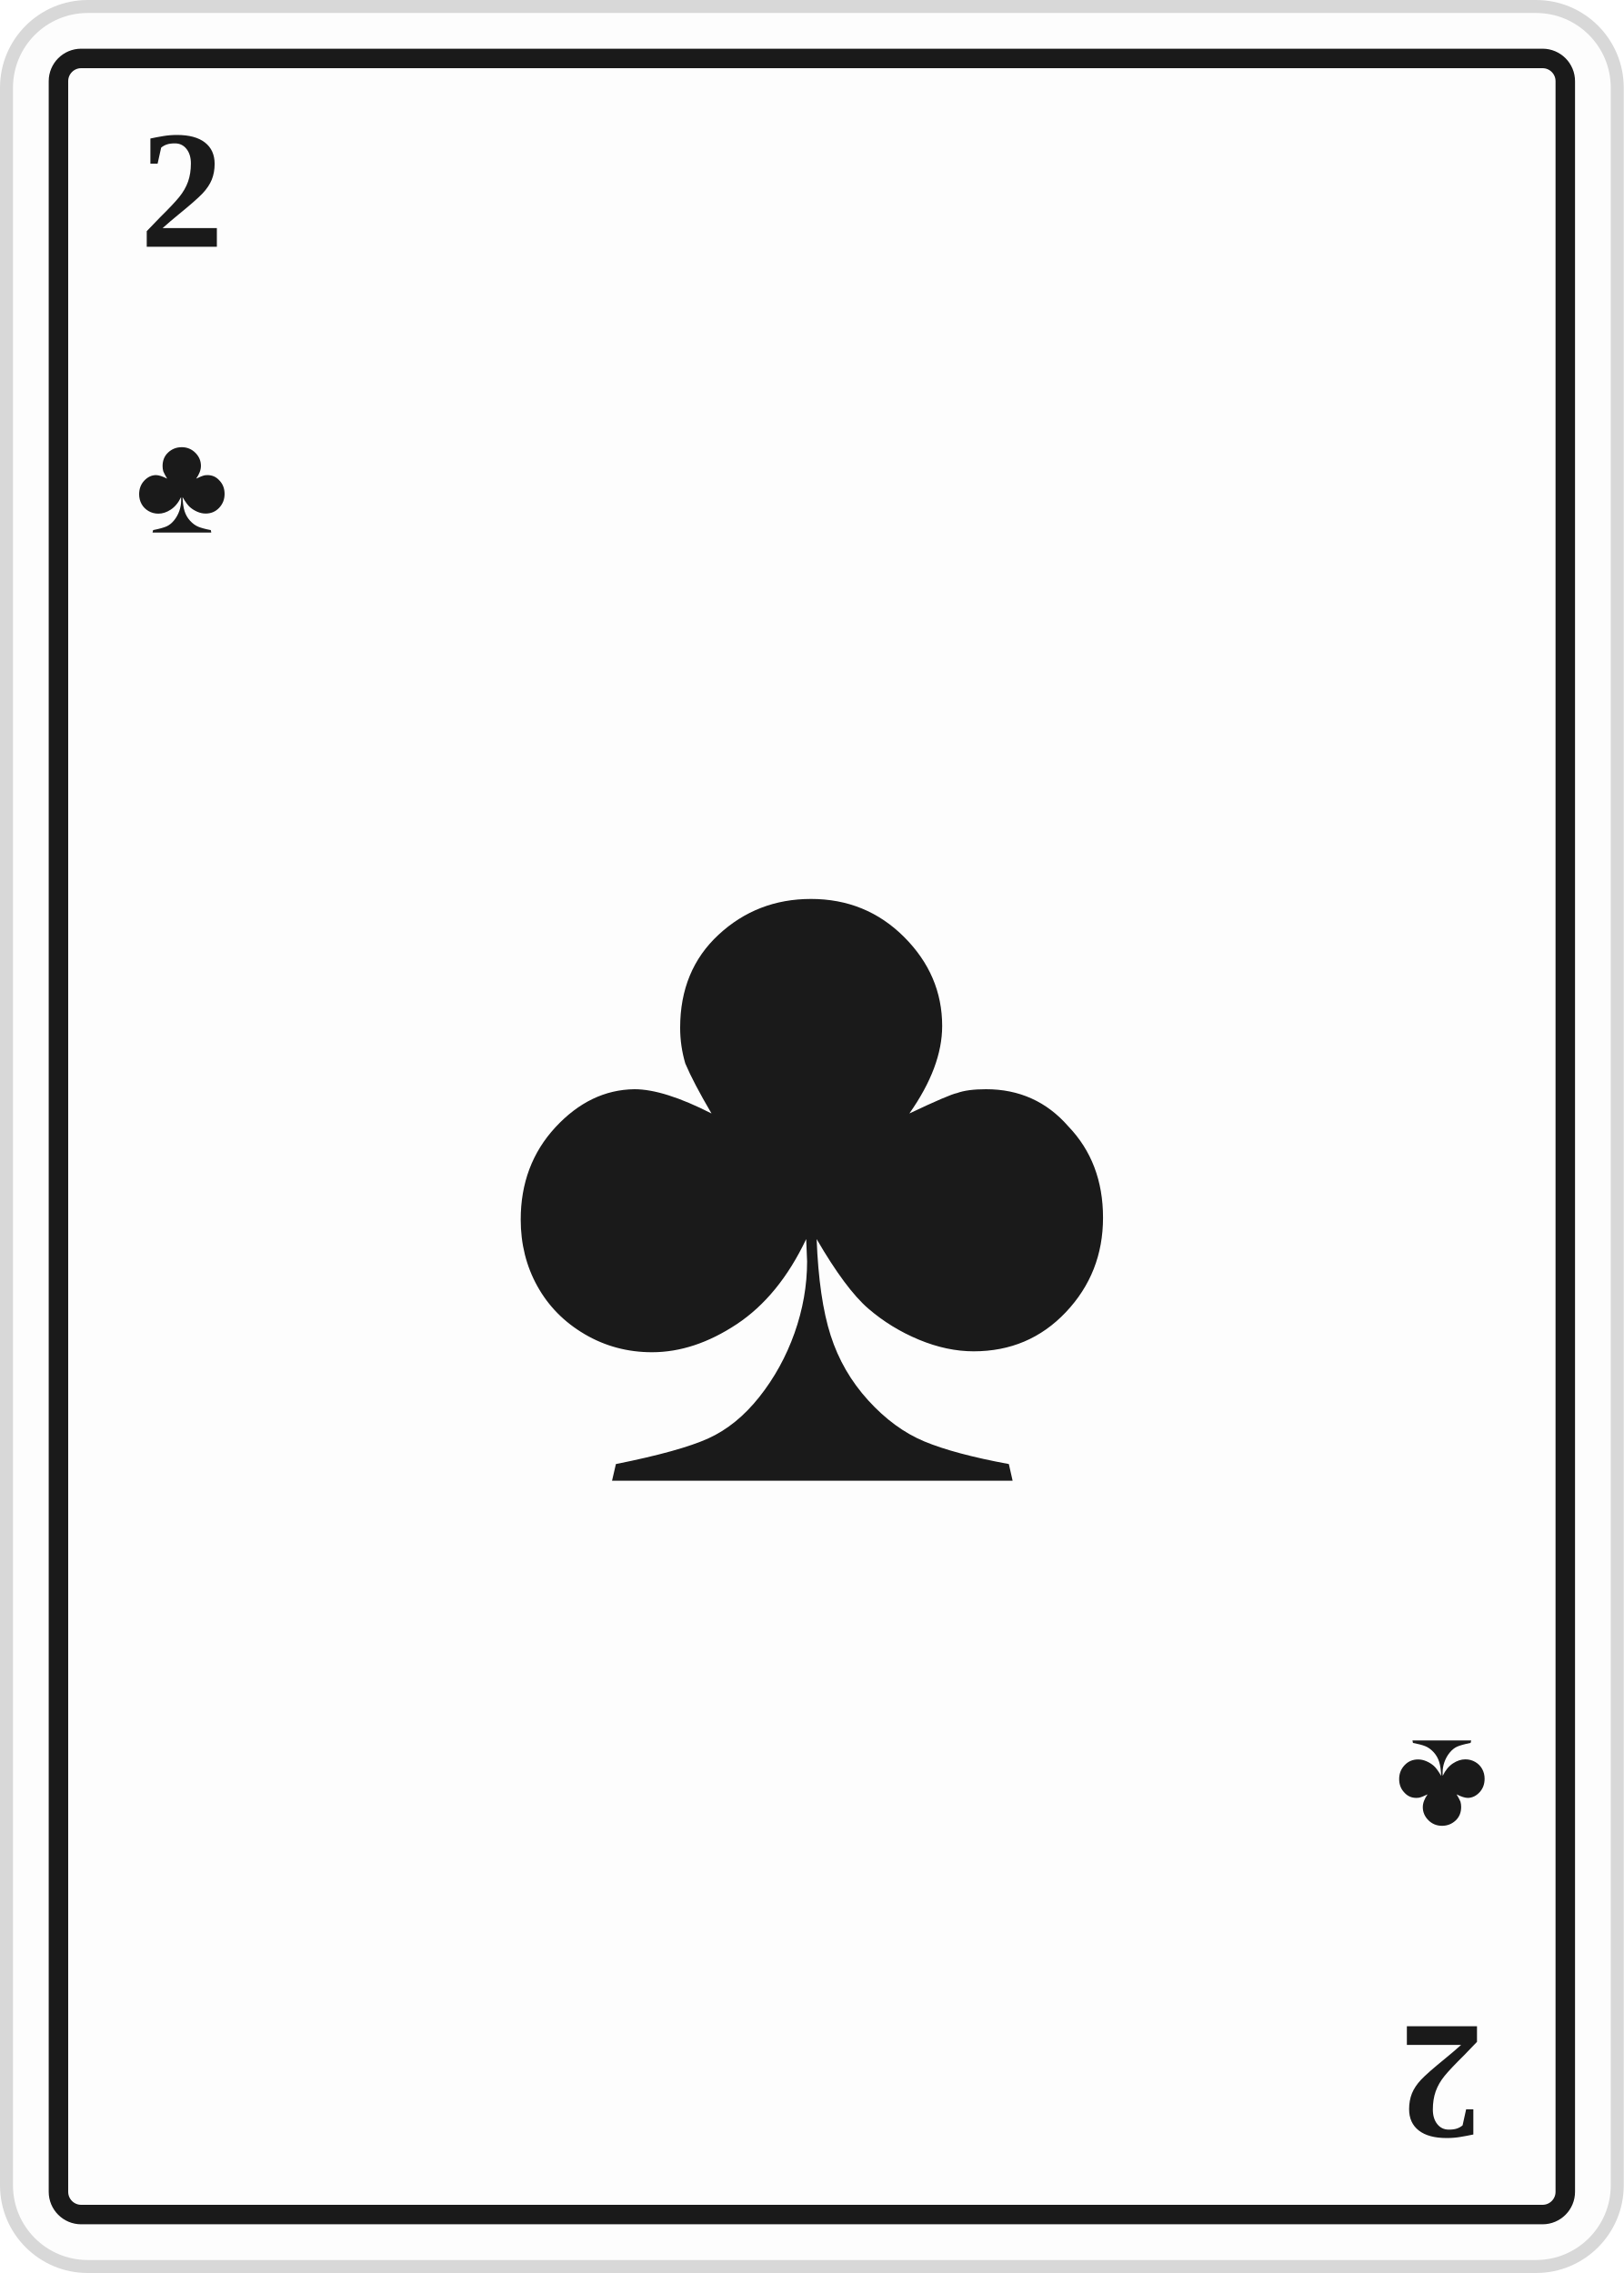
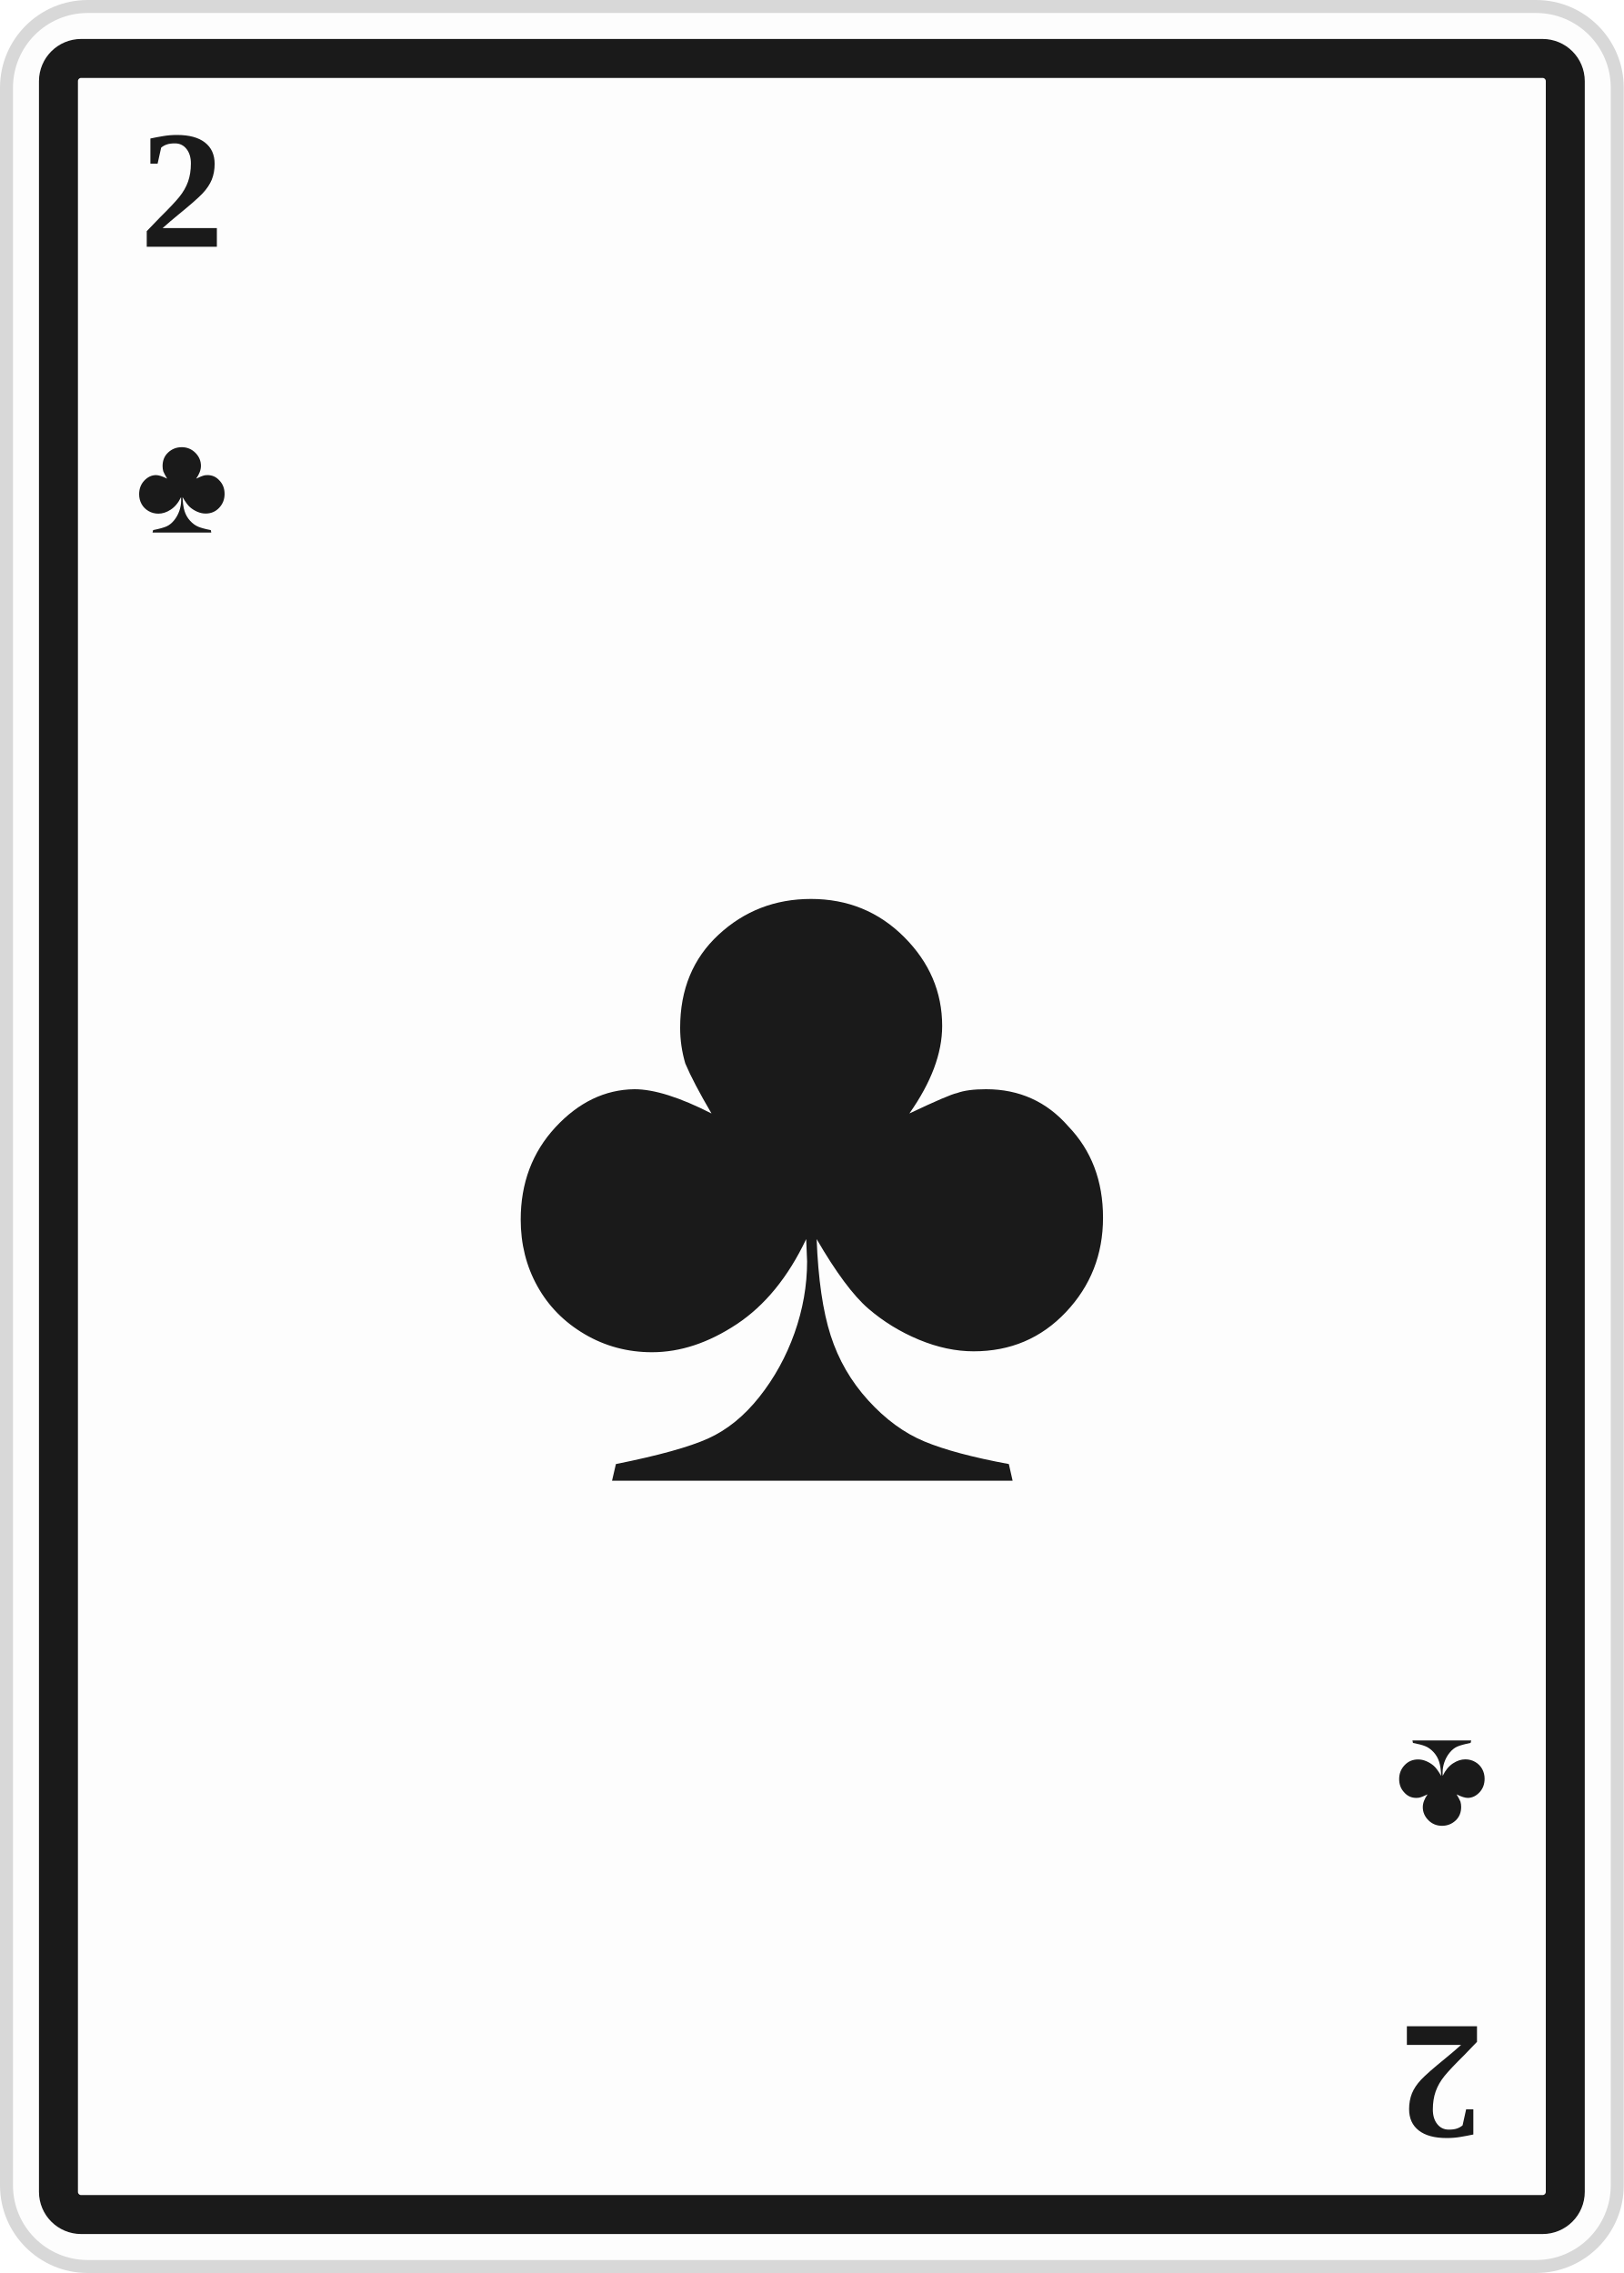
<svg xmlns="http://www.w3.org/2000/svg" viewBox="0 0 250 350">
  <rect x="1" y="1" width="248" height="348" rx="12.5" fill="#fdfdfd" stroke="#d8d8d8" stroke-width="2" />
-   <rect x="9" y="9" width="232" height="332" rx="3.5" fill="none" stroke="#1a1a1a" stroke-width="3" />
+   <rect x="9" y="9" width="232" height="332" rx="3.5" fill="none" stroke="#1a1a1a" stroke-width="6" />
  <text x="28" y="38" font-size="26" font-weight="bold" fill="#1a1a1a" font-family="Georgia, 'Times New Roman', serif" text-anchor="middle">2</text>
  <text x="28" y="82" font-size="22" fill="#1a1a1a" font-family="Georgia, 'Times New Roman', serif" text-anchor="middle">♣</text>
  <g transform="translate(250,350) rotate(180)">
    <text x="28" y="38" font-size="26" font-weight="bold" fill="#1a1a1a" font-family="Georgia, 'Times New Roman', serif" text-anchor="middle">2</text>
    <text x="28" y="82" font-size="22" fill="#1a1a1a" font-family="Georgia, 'Times New Roman', serif" text-anchor="middle">♣</text>
  </g>
  <text x="125.0" y="228.0" font-size="150" fill="#1a1a1a" font-family="Georgia, 'Times New Roman', serif" text-anchor="middle">♣</text>
</svg>
